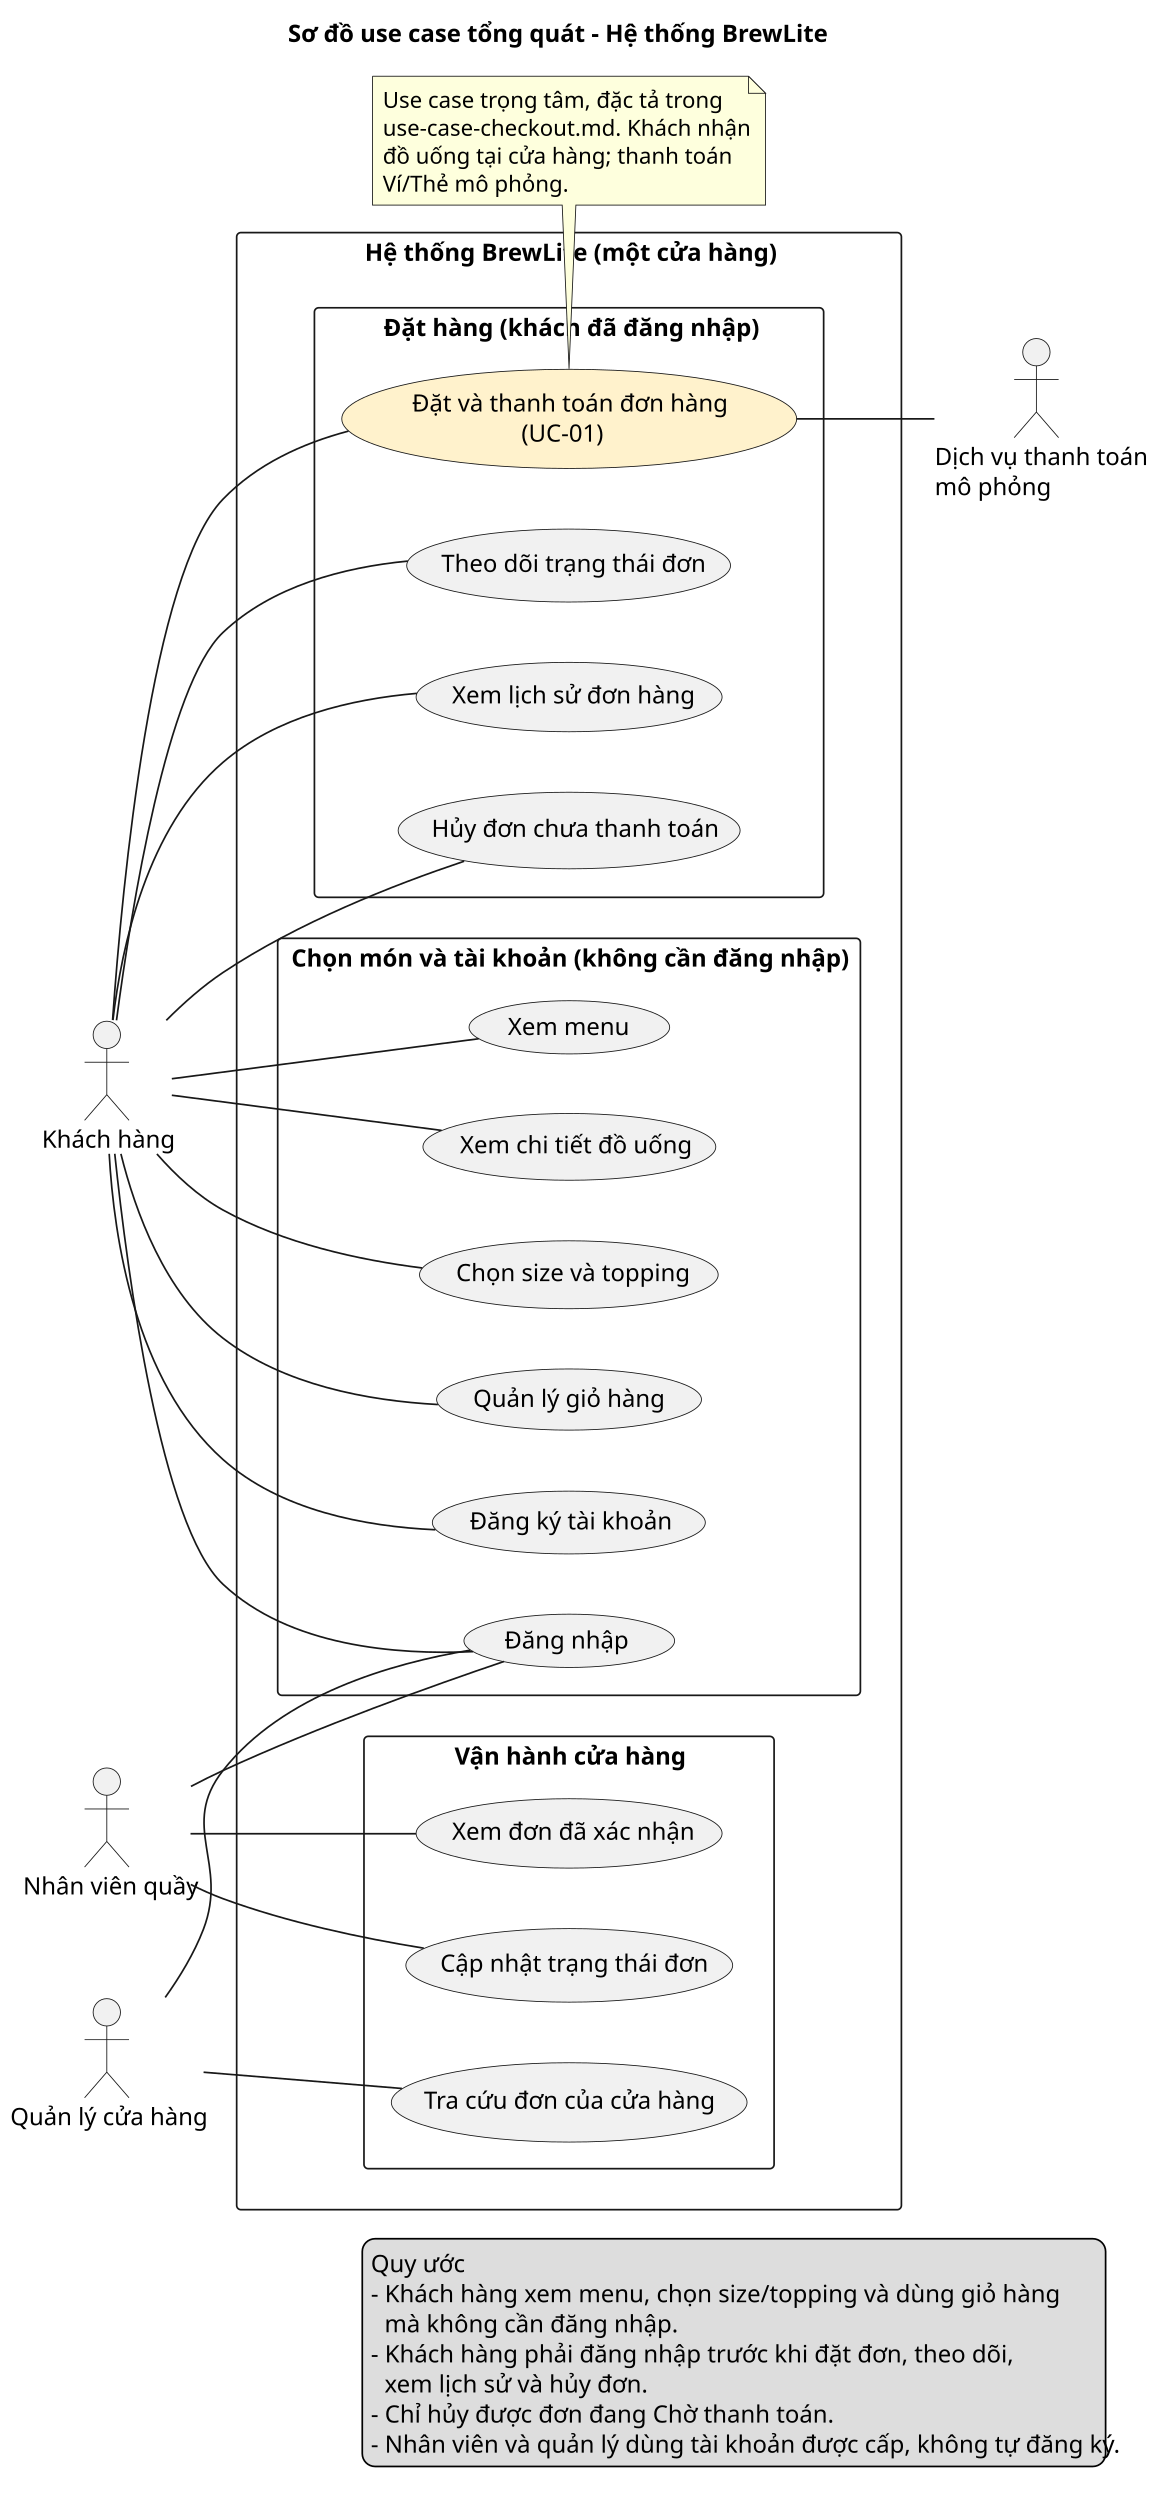
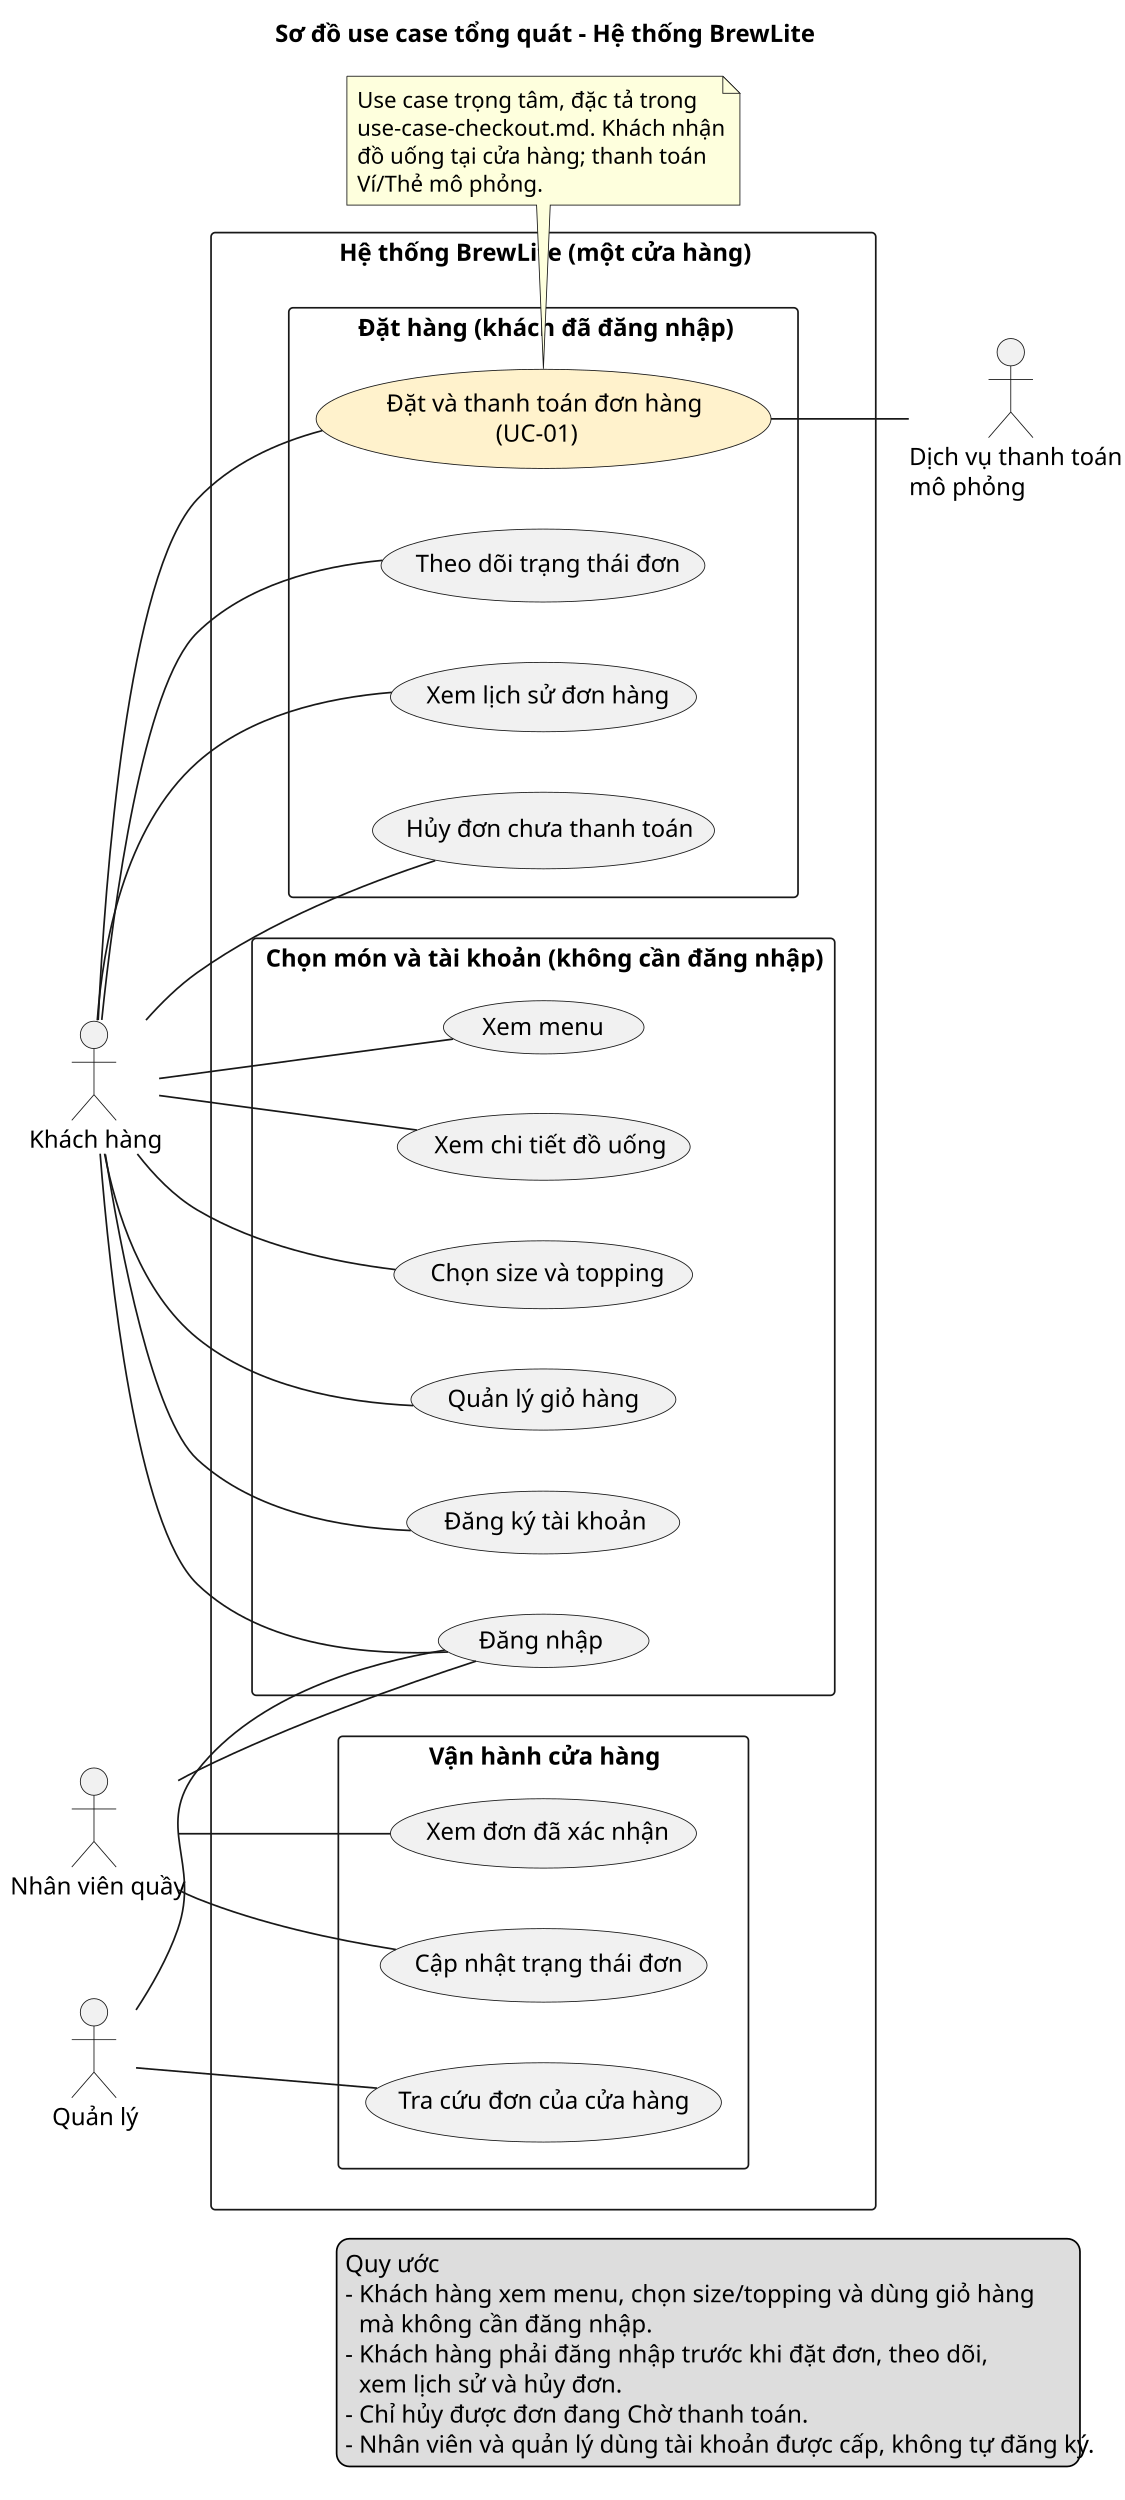
- <svg xmlns="http://www.w3.org/2000/svg" contentStyleType="text/css" height="1463px" preserveAspectRatio="none" style="width:673px;height:1463px;background:#FFFFFF;" version="1.1" viewBox="0 0 673 1463" width="673px" zoomAndPan="magnify">
+ <svg xmlns="http://www.w3.org/2000/svg" contentStyleType="text/css" height="1463px" preserveAspectRatio="none" style="width:658px;height:1463px;background:#FFFFFF;" version="1.1" viewBox="0 0 658 1463" width="658px" zoomAndPan="magnify">
  <defs />
  <g>
-     <text fill="#000000" font-family="sans-serif" font-size="14" font-weight="bold" lengthAdjust="spacing" textLength="322" x="168.5" y="24.533">Sơ đồ use case tổng quát - Hệ thống BrewLite</text>
+     <text fill="#000000" font-family="sans-serif" font-size="14" font-weight="bold" lengthAdjust="spacing" textLength="322" x="161" y="24.533">Sơ đồ use case tổng quát - Hệ thống BrewLite</text>
    <g id="cluster_Hệ thống BrewLite (một cửa hàng)">
-       <rect fill="none" height="1157" rx="2.5" ry="2.5" style="stroke:#181818;stroke-width:1.0;" width="389" x="138.5" y="136.109" />
-       <text fill="#000000" font-family="sans-serif" font-size="14" font-weight="bold" lengthAdjust="spacing" textLength="239" x="213.5" y="152.643">Hệ thống BrewLite (một cửa hàng)</text>
+       <rect fill="none" height="1157" rx="2.5" ry="2.5" style="stroke:#181818;stroke-width:1.0;" width="389" x="123.5" y="136.109" />
+       <text fill="#000000" font-family="sans-serif" font-size="14" font-weight="bold" lengthAdjust="spacing" textLength="239" x="198.5" y="152.643">Hệ thống BrewLite (một cửa hàng)</text>
    </g>
    <g id="cluster_Chọn món và tài khoản (không cần đăng nhập)">
-       <rect fill="none" height="443" rx="2.5" ry="2.5" style="stroke:#181818;stroke-width:1.0;" width="341" x="162.5" y="549.109" />
-       <text fill="#000000" font-family="sans-serif" font-size="14" font-weight="bold" lengthAdjust="spacing" textLength="325" x="170.5" y="565.643">Chọn món và tài khoản (không cần đăng nhập)</text>
+       <rect fill="none" height="443" rx="2.5" ry="2.5" style="stroke:#181818;stroke-width:1.0;" width="341" x="147.5" y="549.109" />
+       <text fill="#000000" font-family="sans-serif" font-size="14" font-weight="bold" lengthAdjust="spacing" textLength="325" x="155.5" y="565.643">Chọn món và tài khoản (không cần đăng nhập)</text>
    </g>
    <g id="cluster_Đặt hàng (khách đã đăng nhập)">
-       <rect fill="none" height="345" rx="2.5" ry="2.5" style="stroke:#181818;stroke-width:1.0;" width="298" x="184" y="180.109" />
-       <text fill="#000000" font-family="sans-serif" font-size="14" font-weight="bold" lengthAdjust="spacing" textLength="217" x="224.5" y="196.643">Đặt hàng (khách đã đăng nhập)</text>
+       <rect fill="none" height="345" rx="2.5" ry="2.5" style="stroke:#181818;stroke-width:1.0;" width="298" x="169" y="180.109" />
+       <text fill="#000000" font-family="sans-serif" font-size="14" font-weight="bold" lengthAdjust="spacing" textLength="217" x="209.5" y="196.643">Đặt hàng (khách đã đăng nhập)</text>
    </g>
    <g id="cluster_Vận hành cửa hàng">
-       <rect fill="none" height="253" rx="2.5" ry="2.5" style="stroke:#181818;stroke-width:1.0;" width="240" x="213" y="1016.109" />
-       <text fill="#000000" font-family="sans-serif" font-size="14" font-weight="bold" lengthAdjust="spacing" textLength="134" x="266" y="1032.643">Vận hành cửa hàng</text>
+       <rect fill="none" height="253" rx="2.5" ry="2.5" style="stroke:#181818;stroke-width:1.0;" width="240" x="198" y="1016.109" />
+       <text fill="#000000" font-family="sans-serif" font-size="14" font-weight="bold" lengthAdjust="spacing" textLength="134" x="251" y="1032.643">Vận hành cửa hàng</text>
    </g>
    <g id="elem_UC_Menu">
-       <ellipse cx="333.191" cy="601.182" fill="#F1F1F1" rx="58.691" ry="15.573" style="stroke:#181818;stroke-width:0.5;" />
-       <text fill="#000000" font-family="sans-serif" font-size="14" lengthAdjust="spacing" textLength="66" x="297.191" y="605.699">Xem menu</text>
+       <ellipse cx="318.191" cy="601.182" fill="#F1F1F1" rx="58.691" ry="15.573" style="stroke:#181818;stroke-width:0.5;" />
+       <text fill="#000000" font-family="sans-serif" font-size="14" lengthAdjust="spacing" textLength="66" x="282.191" y="605.699">Xem menu</text>
    </g>
    <g id="elem_UC_Detail">
-       <ellipse cx="333.193" cy="671.148" fill="#F1F1F1" rx="85.693" ry="19.538" style="stroke:#181818;stroke-width:0.5;" />
-       <text fill="#000000" font-family="sans-serif" font-size="14" lengthAdjust="spacing" textLength="128" x="269.193" y="674.876">Xem chi tiết đồ uống</text>
+       <ellipse cx="318.193" cy="671.148" fill="#F1F1F1" rx="85.693" ry="19.538" style="stroke:#181818;stroke-width:0.5;" />
+       <text fill="#000000" font-family="sans-serif" font-size="14" lengthAdjust="spacing" textLength="128" x="254.193" y="674.876">Xem chi tiết đồ uống</text>
    </g>
    <g id="elem_UC_Custom">
-       <ellipse cx="332.892" cy="745.988" fill="#F1F1F1" rx="87.392" ry="19.878" style="stroke:#181818;stroke-width:0.5;" />
-       <text fill="#000000" font-family="sans-serif" font-size="14" lengthAdjust="spacing" textLength="132" x="266.892" y="749.716">Chọn size và topping</text>
+       <ellipse cx="317.892" cy="745.988" fill="#F1F1F1" rx="87.392" ry="19.878" style="stroke:#181818;stroke-width:0.5;" />
+       <text fill="#000000" font-family="sans-serif" font-size="14" lengthAdjust="spacing" textLength="132" x="251.892" y="749.716">Chọn size và topping</text>
    </g>
    <g id="elem_UC_Cart">
-       <ellipse cx="333.007" cy="819.011" fill="#F1F1F1" rx="77.507" ry="17.901" style="stroke:#181818;stroke-width:0.5;" />
-       <text fill="#000000" font-family="sans-serif" font-size="14" lengthAdjust="spacing" textLength="108" x="276.857" y="823.325">Quản lý giỏ hàng</text>
+       <ellipse cx="318.007" cy="819.011" fill="#F1F1F1" rx="77.507" ry="17.901" style="stroke:#181818;stroke-width:0.5;" />
+       <text fill="#000000" font-family="sans-serif" font-size="14" lengthAdjust="spacing" textLength="108" x="261.857" y="823.325">Quản lý giỏ hàng</text>
    </g>
    <g id="elem_UC_Register">
-       <ellipse cx="332.879" cy="890.985" fill="#F1F1F1" rx="79.879" ry="18.376" style="stroke:#181818;stroke-width:0.5;" />
-       <text fill="#000000" font-family="sans-serif" font-size="14" lengthAdjust="spacing" textLength="114" x="274.837" y="895.012">Đăng ký tài khoản</text>
+       <ellipse cx="317.879" cy="890.985" fill="#F1F1F1" rx="79.879" ry="18.376" style="stroke:#181818;stroke-width:0.5;" />
+       <text fill="#000000" font-family="sans-serif" font-size="14" lengthAdjust="spacing" textLength="114" x="259.837" y="895.012">Đăng ký tài khoản</text>
    </g>
    <g id="elem_UC_Login">
-       <ellipse cx="333.146" cy="960.204" fill="#F1F1F1" rx="61.646" ry="15.594" style="stroke:#181818;stroke-width:0.5;" />
-       <text fill="#000000" font-family="sans-serif" font-size="14" lengthAdjust="spacing" textLength="70" x="295.146" y="964.72">Đăng nhập</text>
+       <ellipse cx="318.146" cy="960.204" fill="#F1F1F1" rx="61.646" ry="15.594" style="stroke:#181818;stroke-width:0.5;" />
+       <text fill="#000000" font-family="sans-serif" font-size="14" lengthAdjust="spacing" textLength="70" x="280.146" y="964.72">Đăng nhập</text>
    </g>
    <g id="elem_UC_Checkout">
-       <ellipse cx="333.099" cy="245.129" fill="#FFF2CC" rx="133.099" ry="29.02" style="stroke:#181818;stroke-width:0.5;" />
-       <text fill="#000000" font-family="sans-serif" font-size="14" lengthAdjust="spacing" textLength="178" x="241.099" y="240.841">Đặt và thanh toán đơn hàng</text>
-       <text fill="#000000" font-family="sans-serif" font-size="14" lengthAdjust="spacing" textLength="50" x="305.099" y="258.45">(UC-01)</text>
+       <ellipse cx="318.099" cy="245.129" fill="#FFF2CC" rx="133.099" ry="29.02" style="stroke:#181818;stroke-width:0.5;" />
+       <text fill="#000000" font-family="sans-serif" font-size="14" lengthAdjust="spacing" textLength="178" x="226.099" y="240.841">Đặt và thanh toán đơn hàng</text>
+       <text fill="#000000" font-family="sans-serif" font-size="14" lengthAdjust="spacing" textLength="50" x="290.099" y="258.45">(UC-01)</text>
    </g>
    <g id="elem_UC_Track">
-       <ellipse cx="332.751" cy="330.96" fill="#F1F1F1" rx="94.751" ry="21.35" style="stroke:#181818;stroke-width:0.5;" />
-       <text fill="#000000" font-family="sans-serif" font-size="14" lengthAdjust="spacing" textLength="149" x="258.251" y="334.688">Theo dõi trạng thái đơn</text>
+       <ellipse cx="317.751" cy="330.96" fill="#F1F1F1" rx="94.751" ry="21.35" style="stroke:#181818;stroke-width:0.5;" />
+       <text fill="#000000" font-family="sans-serif" font-size="14" lengthAdjust="spacing" textLength="149" x="243.251" y="334.688">Theo dõi trạng thái đơn</text>
    </g>
    <g id="elem_UC_History">
-       <ellipse cx="333.035" cy="407.916" fill="#F1F1F1" rx="89.535" ry="20.307" style="stroke:#181818;stroke-width:0.5;" />
-       <text fill="#000000" font-family="sans-serif" font-size="14" lengthAdjust="spacing" textLength="137" x="264.535" y="411.645">Xem lịch sử đơn hàng</text>
+       <ellipse cx="318.035" cy="407.916" fill="#F1F1F1" rx="89.535" ry="20.307" style="stroke:#181818;stroke-width:0.5;" />
+       <text fill="#000000" font-family="sans-serif" font-size="14" lengthAdjust="spacing" textLength="137" x="249.535" y="411.645">Xem lịch sử đơn hàng</text>
    </g>
    <g id="elem_UC_Cancel">
-       <ellipse cx="333.058" cy="486.021" fill="#F1F1F1" rx="100.058" ry="22.412" style="stroke:#181818;stroke-width:0.5;" />
-       <text fill="#000000" font-family="sans-serif" font-size="14" lengthAdjust="spacing" textLength="161" x="252.558" y="489.75">Hủy đơn chưa thanh toán</text>
+       <ellipse cx="318.058" cy="486.021" fill="#F1F1F1" rx="100.058" ry="22.412" style="stroke:#181818;stroke-width:0.5;" />
+       <text fill="#000000" font-family="sans-serif" font-size="14" lengthAdjust="spacing" textLength="161" x="237.558" y="489.75">Hủy đơn chưa thanh toán</text>
    </g>
    <g id="elem_UC_Orders">
-       <ellipse cx="333.035" cy="1072.916" fill="#F1F1F1" rx="89.535" ry="20.307" style="stroke:#181818;stroke-width:0.5;" />
-       <text fill="#000000" font-family="sans-serif" font-size="14" lengthAdjust="spacing" textLength="137" x="264.535" y="1076.645">Xem đơn đã xác nhận</text>
+       <ellipse cx="318.035" cy="1072.916" fill="#F1F1F1" rx="89.535" ry="20.307" style="stroke:#181818;stroke-width:0.5;" />
+       <text fill="#000000" font-family="sans-serif" font-size="14" lengthAdjust="spacing" textLength="137" x="249.535" y="1076.645">Xem đơn đã xác nhận</text>
    </g>
    <g id="elem_UC_UpdateStatus">
-       <ellipse cx="333.13" cy="1150.135" fill="#F1F1F1" rx="95.63" ry="21.526" style="stroke:#181818;stroke-width:0.5;" />
-       <text fill="#000000" font-family="sans-serif" font-size="14" lengthAdjust="spacing" textLength="151" x="257.63" y="1153.864">Cập nhật trạng thái đơn</text>
+       <ellipse cx="318.13" cy="1150.135" fill="#F1F1F1" rx="95.63" ry="21.526" style="stroke:#181818;stroke-width:0.5;" />
+       <text fill="#000000" font-family="sans-serif" font-size="14" lengthAdjust="spacing" textLength="151" x="242.63" y="1153.864">Cập nhật trạng thái đơn</text>
    </g>
    <g id="elem_UC_Lookup">
-       <ellipse cx="333.089" cy="1230.327" fill="#F1F1F1" rx="104.089" ry="23.218" style="stroke:#181818;stroke-width:0.5;" />
-       <text fill="#000000" font-family="sans-serif" font-size="14" lengthAdjust="spacing" textLength="170" x="248.089" y="1234.056">Tra cứu đơn của cửa hàng</text>
+       <ellipse cx="318.089" cy="1230.327" fill="#F1F1F1" rx="104.089" ry="23.218" style="stroke:#181818;stroke-width:0.5;" />
+       <text fill="#000000" font-family="sans-serif" font-size="14" lengthAdjust="spacing" textLength="170" x="233.089" y="1234.056">Tra cứu đơn của cửa hàng</text>
    </g>
    <g id="elem_Customer">
-       <ellipse cx="62.5" cy="605.609" fill="#F1F1F1" rx="8" ry="8" style="stroke:#181818;stroke-width:0.5;" />
-       <path d="M62.5,613.609 L62.5,640.609 M49.5,621.609 L75.5,621.609 M62.5,640.609 L49.5,655.609 M62.5,640.609 L75.5,655.609 " fill="none" style="stroke:#181818;stroke-width:0.5;" />
-       <text fill="#000000" font-family="sans-serif" font-size="14" lengthAdjust="spacing" textLength="76" x="24.5" y="671.643">Khách hàng</text>
+       <ellipse cx="55" cy="605.609" fill="#F1F1F1" rx="8" ry="8" style="stroke:#181818;stroke-width:0.5;" />
+       <path d="M55,613.609 L55,640.609 M42,621.609 L68,621.609 M55,640.609 L42,655.609 M55,640.609 L68,655.609 " fill="none" style="stroke:#181818;stroke-width:0.5;" />
+       <text fill="#000000" font-family="sans-serif" font-size="14" lengthAdjust="spacing" textLength="76" x="17" y="671.643">Khách hàng</text>
    </g>
    <g id="elem_Staff">
-       <ellipse cx="62.5" cy="1042.609" fill="#F1F1F1" rx="8" ry="8" style="stroke:#181818;stroke-width:0.5;" />
-       <path d="M62.5,1050.609 L62.5,1077.609 M49.5,1058.609 L75.5,1058.609 M62.5,1077.609 L49.5,1092.609 M62.5,1077.609 L75.5,1092.609 " fill="none" style="stroke:#181818;stroke-width:0.5;" />
-       <text fill="#000000" font-family="sans-serif" font-size="14" lengthAdjust="spacing" textLength="98" x="13.5" y="1108.643">Nhân viên quầy</text>
+       <ellipse cx="55" cy="1042.609" fill="#F1F1F1" rx="8" ry="8" style="stroke:#181818;stroke-width:0.5;" />
+       <path d="M55,1050.609 L55,1077.609 M42,1058.609 L68,1058.609 M55,1077.609 L42,1092.609 M55,1077.609 L68,1092.609 " fill="none" style="stroke:#181818;stroke-width:0.5;" />
+       <text fill="#000000" font-family="sans-serif" font-size="14" lengthAdjust="spacing" textLength="98" x="6" y="1108.643">Nhân viên quầy</text>
    </g>
    <g id="elem_Manager">
-       <ellipse cx="62.5" cy="1177.609" fill="#F1F1F1" rx="8" ry="8" style="stroke:#181818;stroke-width:0.5;" />
-       <path d="M62.5,1185.609 L62.5,1212.609 M49.5,1193.609 L75.5,1193.609 M62.5,1212.609 L49.5,1227.609 M62.5,1212.609 L75.5,1227.609 " fill="none" style="stroke:#181818;stroke-width:0.5;" />
-       <text fill="#000000" font-family="sans-serif" font-size="14" lengthAdjust="spacing" textLength="113" x="6" y="1243.643">Quản lý cửa hàng</text>
+       <ellipse cx="55" cy="1177.609" fill="#F1F1F1" rx="8" ry="8" style="stroke:#181818;stroke-width:0.5;" />
+       <path d="M55,1185.609 L55,1212.609 M42,1193.609 L68,1193.609 M55,1212.609 L42,1227.609 M55,1212.609 L68,1227.609 " fill="none" style="stroke:#181818;stroke-width:0.5;" />
+       <text fill="#000000" font-family="sans-serif" font-size="14" lengthAdjust="spacing" textLength="49" x="30.5" y="1243.643">Quản lý</text>
    </g>
    <g id="elem_PaymentSvc">
-       <ellipse cx="606.5" cy="206.109" fill="#F1F1F1" rx="8" ry="8" style="stroke:#181818;stroke-width:0.5;" />
-       <path d="M606.5,214.109 L606.5,241.109 M593.5,222.109 L619.5,222.109 M606.5,241.109 L593.5,256.109 M606.5,241.109 L619.5,256.109 " fill="none" style="stroke:#181818;stroke-width:0.5;" />
-       <text fill="#000000" font-family="sans-serif" font-size="14" lengthAdjust="spacing" textLength="119" x="547" y="272.143">Dịch vụ thanh toán</text>
-       <text fill="#000000" font-family="sans-serif" font-size="14" lengthAdjust="spacing" textLength="63" x="547" y="289.752">mô phỏng</text>
+       <ellipse cx="591.5" cy="206.109" fill="#F1F1F1" rx="8" ry="8" style="stroke:#181818;stroke-width:0.5;" />
+       <path d="M591.5,214.109 L591.5,241.109 M578.5,222.109 L604.5,222.109 M591.5,241.109 L578.5,256.109 M591.5,241.109 L604.5,256.109 " fill="none" style="stroke:#181818;stroke-width:0.5;" />
+       <text fill="#000000" font-family="sans-serif" font-size="14" lengthAdjust="spacing" textLength="119" x="532" y="272.143">Dịch vụ thanh toán</text>
+       <text fill="#000000" font-family="sans-serif" font-size="14" lengthAdjust="spacing" textLength="63" x="532" y="289.752">mô phỏng</text>
    </g>
    <g id="elem_GMN39">
-       <path d="M218,44.609 L218,120.016 A0,0 0 0 0 218,120.016 L329,120.016 L333,215.819 L337,120.016 L448,120.016 A0,0 0 0 0 448,120.016 L448,54.609 L438,44.609 L218,44.609 A0,0 0 0 0 218,44.609 " fill="#FEFFDD" style="stroke:#181818;stroke-width:0.5;" />
-       <path d="M438,44.609 L438,54.609 L448,54.609 L438,44.609 " fill="#FEFFDD" style="stroke:#181818;stroke-width:0.5;" />
-       <text fill="#000000" font-family="sans-serif" font-size="13" lengthAdjust="spacing" textLength="191" x="224" y="63.105">Use case trọng tâm, đặc tả trong</text>
-       <text fill="#000000" font-family="sans-serif" font-size="13" lengthAdjust="spacing" textLength="209" x="224" y="79.456">use-case-checkout.md. Khách nhận</text>
-       <text fill="#000000" font-family="sans-serif" font-size="13" lengthAdjust="spacing" textLength="192" x="224" y="95.808">đồ uống tại cửa hàng; thanh toán</text>
-       <text fill="#000000" font-family="sans-serif" font-size="13" lengthAdjust="spacing" textLength="102" x="224" y="112.159">Ví/Thẻ mô phỏng.</text>
+       <path d="M203,44.609 L203,120.016 A0,0 0 0 0 203,120.016 L314,120.016 L318,215.819 L322,120.016 L433,120.016 A0,0 0 0 0 433,120.016 L433,54.609 L423,44.609 L203,44.609 A0,0 0 0 0 203,44.609 " fill="#FEFFDD" style="stroke:#181818;stroke-width:0.5;" />
+       <path d="M423,44.609 L423,54.609 L433,54.609 L423,44.609 " fill="#FEFFDD" style="stroke:#181818;stroke-width:0.5;" />
+       <text fill="#000000" font-family="sans-serif" font-size="13" lengthAdjust="spacing" textLength="191" x="209" y="63.105">Use case trọng tâm, đặc tả trong</text>
+       <text fill="#000000" font-family="sans-serif" font-size="13" lengthAdjust="spacing" textLength="209" x="209" y="79.456">use-case-checkout.md. Khách nhận</text>
+       <text fill="#000000" font-family="sans-serif" font-size="13" lengthAdjust="spacing" textLength="192" x="209" y="95.808">đồ uống tại cửa hàng; thanh toán</text>
+       <text fill="#000000" font-family="sans-serif" font-size="13" lengthAdjust="spacing" textLength="102" x="209" y="112.159">Ví/Thẻ mô phỏng.</text>
    </g>
    <g id="link_Customer_UC_Menu">
-       <path d="M100.55,631.279 C147.16,625.199 227.47,614.739 280.15,607.869 " fill="none" id="Customer-UC_Menu" style="stroke:#181818;stroke-width:1.0;" />
+       <path d="M93.12,631.129 C138.15,625.089 214.35,614.879 265.16,608.059 " fill="none" id="Customer-UC_Menu" style="stroke:#181818;stroke-width:1.0;" />
    </g>
    <g id="link_Customer_UC_Detail">
-       <path d="M100.55,640.939 C141.12,646.229 207.21,654.839 258.41,661.519 " fill="none" id="Customer-UC_Detail" style="stroke:#181818;stroke-width:1.0;" />
+       <path d="M93.12,641.089 C132.24,646.329 194.88,654.729 243.97,661.319 " fill="none" id="Customer-UC_Detail" style="stroke:#181818;stroke-width:1.0;" />
    </g>
    <g id="link_Customer_UC_Custom">
-       <path d="M91.82,675.299 C102.59,687.589 115.85,700.029 130.5,708.109 C165.88,727.619 209.5,737.299 247.09,742.029 " fill="none" id="Customer-UC_Custom" style="stroke:#181818;stroke-width:1.0;" />
+       <path d="M80.38,675.299 C89.89,687.589 101.82,700.029 115.5,708.109 C150.29,728.649 193.84,738.449 231.55,742.989 " fill="none" id="Customer-UC_Custom" style="stroke:#181818;stroke-width:1.0;" />
    </g>
    <g id="link_Customer_UC_Cart">
-       <path d="M70.76,675.239 C79.18,709.119 96.49,756.719 130.5,783.109 C165.87,810.559 215.24,819.709 256.25,821.929 " fill="none" id="Customer-UC_Cart" style="stroke:#181818;stroke-width:1.0;" />
+       <path d="M61.19,675.129 C67.82,708.939 82.68,756.489 115.5,783.109 C150.55,811.539 200.42,820.619 241.77,822.559 " fill="none" id="Customer-UC_Cart" style="stroke:#181818;stroke-width:1.0;" />
    </g>
    <g id="link_Customer_UC_Register">
-       <path d="M63.9,675.209 C66.65,724.549 79.18,808.449 130.5,854.109 C163.98,883.899 213.32,893.329 254.79,895.219 " fill="none" id="Customer-UC_Register" style="stroke:#181818;stroke-width:1.0;" />
+       <path d="M61.67,675.559 C70.54,731.609 89.42,830.159 115.5,854.109 C148.77,884.669 198.62,894.009 240.41,895.669 " fill="none" id="Customer-UC_Register" style="stroke:#181818;stroke-width:1.0;" />
    </g>
    <g id="link_Customer_UC_Login">
-       <path d="M67.16,675.189 C74.66,746.399 94.2,893.059 130.5,927.109 C169.28,963.489 231.8,968.559 276.92,966.529 " fill="none" id="Customer-UC_Login" style="stroke:#181818;stroke-width:1.0;" />
+       <path d="M58.61,675.149 C64.19,746.269 79.81,892.799 115.5,927.109 C153.96,964.079 216.84,968.989 262.14,966.749 " fill="none" id="Customer-UC_Login" style="stroke:#181818;stroke-width:1.0;" />
    </g>
    <g id="link_Customer_UC_Checkout">
-       <path d="M65.89,596.899 C71.61,516.169 88.86,335.319 130.5,292.109 C150.07,271.809 176.58,259.539 203.94,252.279 " fill="none" id="Customer-UC_Checkout" style="stroke:#181818;stroke-width:1.0;" />
+       <path d="M57.48,596.939 C61.35,516.289 74.47,335.579 115.5,292.109 C134.85,271.599 161.29,259.249 188.63,251.979 " fill="none" id="Customer-UC_Checkout" style="stroke:#181818;stroke-width:1.0;" />
    </g>
    <g id="link_Customer_UC_Track">
-       <path d="M68.18,597.079 C76.92,530.939 97.85,400.999 130.5,370.109 C159.17,342.989 200.74,332.039 238.69,328.339 " fill="none" id="Customer-UC_Track" style="stroke:#181818;stroke-width:1.0;" />
+       <path d="M59.56,596.869 C66.37,530.719 83.51,401.189 115.5,370.109 C143.93,342.489 185.71,331.509 223.86,327.919 " fill="none" id="Customer-UC_Track" style="stroke:#181818;stroke-width:1.0;" />
    </g>
    <g id="link_Customer_UC_History">
-       <path d="M66.09,596.979 C71.16,553.409 86.17,484.139 130.5,446.109 C161.5,419.509 205.2,409.119 243.98,405.759 " fill="none" id="Customer-UC_History" style="stroke:#181818;stroke-width:1.0;" />
+       <path d="M56.93,597.089 C60.19,553.639 72.36,484.469 115.5,446.109 C146.23,418.789 190.24,408.379 229.3,405.189 " fill="none" id="Customer-UC_History" style="stroke:#181818;stroke-width:1.0;" />
    </g>
    <g id="link_Customer_UC_Cancel">
-       <path d="M97.32,597.099 C107.31,587.089 118.73,576.959 130.5,569.109 C174.26,539.939 229.9,517.969 271.62,503.989 " fill="none" id="Customer-UC_Cancel" style="stroke:#181818;stroke-width:1.0;" />
+       <path d="M85.44,596.959 C94.3,586.959 104.59,576.859 115.5,569.109 C157.91,538.979 212.89,517.269 254.71,503.629 " fill="none" id="Customer-UC_Cancel" style="stroke:#181818;stroke-width:1.0;" />
    </g>
    <g id="link_Staff_UC_Login">
-       <path d="M111.75,1045.399 C117.99,1042.129 124.35,1038.949 130.5,1036.109 C186.51,1010.249 254.02,986.149 294.95,972.289 " fill="none" id="Staff-UC_Login" style="stroke:#181818;stroke-width:1.0;" />
+       <path d="M104.26,1042.019 C108.02,1039.939 111.79,1037.939 115.5,1036.109 C170.32,1009.049 237.31,985.559 278.56,972.109 " fill="none" id="Staff-UC_Login" style="stroke:#181818;stroke-width:1.0;" />
    </g>
    <g id="link_Staff_UC_Orders">
-       <path d="M111.5,1073.109 C148.08,1073.109 199.47,1073.109 243.44,1073.109 " fill="none" id="Staff-UC_Orders" style="stroke:#181818;stroke-width:1.0;" />
+       <path d="M104.18,1073.109 C138.94,1073.109 186.87,1073.109 228.45,1073.109 " fill="none" id="Staff-UC_Orders" style="stroke:#181818;stroke-width:1.0;" />
    </g>
    <g id="link_Staff_UC_UpdateStatus">
-       <path d="M111.65,1102.829 C117.85,1105.929 124.23,1108.789 130.5,1111.109 C167.94,1124.929 211.19,1134.119 248,1140.089 " fill="none" id="Staff-UC_UpdateStatus" style="stroke:#181818;stroke-width:1.0;" />
+       <path d="M104.24,1105.969 C107.97,1107.869 111.74,1109.609 115.5,1111.109 C152.23,1125.769 194.99,1135.049 231.65,1140.859 " fill="none" id="Staff-UC_UpdateStatus" style="stroke:#181818;stroke-width:1.0;" />
    </g>
    <g id="link_Manager_UC_Login">
-       <path d="M96.69,1168.889 C105.3,1156.819 113.64,1143.029 119,1129.109 C133.97,1090.249 104.75,1068.839 130.5,1036.109 C165.29,991.889 228.82,973.389 275.27,965.659 " fill="none" id="Manager-UC_Login" style="stroke:#181818;stroke-width:1.0;" />
+       <path d="M79.62,1176.219 C88.7,1162.409 98.26,1145.629 104,1129.109 C117.67,1089.769 89.75,1068.839 115.5,1036.109 C150.29,991.889 213.82,973.389 260.27,965.659 " fill="none" id="Manager-UC_Login" style="stroke:#181818;stroke-width:1.0;" />
    </g>
    <g id="link_Manager_UC_Lookup">
-       <path d="M119.13,1212.669 C152.62,1215.409 196.18,1218.979 235.17,1222.179 " fill="none" id="Manager-UC_Lookup" style="stroke:#181818;stroke-width:1.0;" />
+       <path d="M79.62,1210.099 C111.37,1212.779 169.7,1217.689 220.6,1221.979 " fill="none" id="Manager-UC_Lookup" style="stroke:#181818;stroke-width:1.0;" />
    </g>
    <g id="link_UC_Checkout_PaymentSvc">
-       <path d="M466.17,245.109 C494.49,245.109 523.02,245.109 546.82,245.109 " fill="none" id="UC_Checkout-PaymentSvc" style="stroke:#181818;stroke-width:1.0;" />
+       <path d="M451.17,245.109 C479.49,245.109 508.02,245.109 531.82,245.109 " fill="none" id="UC_Checkout-PaymentSvc" style="stroke:#181818;stroke-width:1.0;" />
    </g>
-     <rect fill="#DDDDDD" height="133.266" id="_legend" rx="7.5" ry="7.5" style="stroke:#000000;stroke-width:1.0;" width="435" x="212" y="1310.109" />
-     <text fill="#000000" font-family="sans-serif" font-size="14" lengthAdjust="spacing" textLength="55" x="217" y="1329.643">Quy ước</text>
-     <text fill="#000000" font-family="sans-serif" font-size="14" lengthAdjust="spacing" textLength="385" x="217" y="1347.252">- Khách hàng xem menu, chọn size/topping và dùng giỏ hàng</text>
-     <text fill="#000000" font-family="sans-serif" font-size="14" lengthAdjust="spacing" textLength="165" x="225" y="1364.861">mà không cần đăng nhập.</text>
-     <text fill="#000000" font-family="sans-serif" font-size="14" lengthAdjust="spacing" textLength="364" x="217" y="1382.471">- Khách hàng phải đăng nhập trước khi đặt đơn, theo dõi,</text>
-     <text fill="#000000" font-family="sans-serif" font-size="14" lengthAdjust="spacing" textLength="149" x="225" y="1400.08">xem lịch sử và hủy đơn.</text>
-     <text fill="#000000" font-family="sans-serif" font-size="14" lengthAdjust="spacing" textLength="266" x="217" y="1417.689">- Chỉ hủy được đơn đang Chờ thanh toán.</text>
-     <text fill="#000000" font-family="sans-serif" font-size="14" lengthAdjust="spacing" textLength="425" x="217" y="1435.299">- Nhân viên và quản lý dùng tài khoản được cấp, không tự đăng ký.</text>
+     <rect fill="#DDDDDD" height="133.266" id="_legend" rx="7.5" ry="7.5" style="stroke:#000000;stroke-width:1.0;" width="435" x="197" y="1310.109" />
+     <text fill="#000000" font-family="sans-serif" font-size="14" lengthAdjust="spacing" textLength="55" x="202" y="1329.643">Quy ước</text>
+     <text fill="#000000" font-family="sans-serif" font-size="14" lengthAdjust="spacing" textLength="385" x="202" y="1347.252">- Khách hàng xem menu, chọn size/topping và dùng giỏ hàng</text>
+     <text fill="#000000" font-family="sans-serif" font-size="14" lengthAdjust="spacing" textLength="165" x="210" y="1364.861">mà không cần đăng nhập.</text>
+     <text fill="#000000" font-family="sans-serif" font-size="14" lengthAdjust="spacing" textLength="364" x="202" y="1382.471">- Khách hàng phải đăng nhập trước khi đặt đơn, theo dõi,</text>
+     <text fill="#000000" font-family="sans-serif" font-size="14" lengthAdjust="spacing" textLength="149" x="210" y="1400.08">xem lịch sử và hủy đơn.</text>
+     <text fill="#000000" font-family="sans-serif" font-size="14" lengthAdjust="spacing" textLength="266" x="202" y="1417.689">- Chỉ hủy được đơn đang Chờ thanh toán.</text>
+     <text fill="#000000" font-family="sans-serif" font-size="14" lengthAdjust="spacing" textLength="425" x="202" y="1435.299">- Nhân viên và quản lý dùng tài khoản được cấp, không tự đăng ký.</text>
  </g>
</svg>
